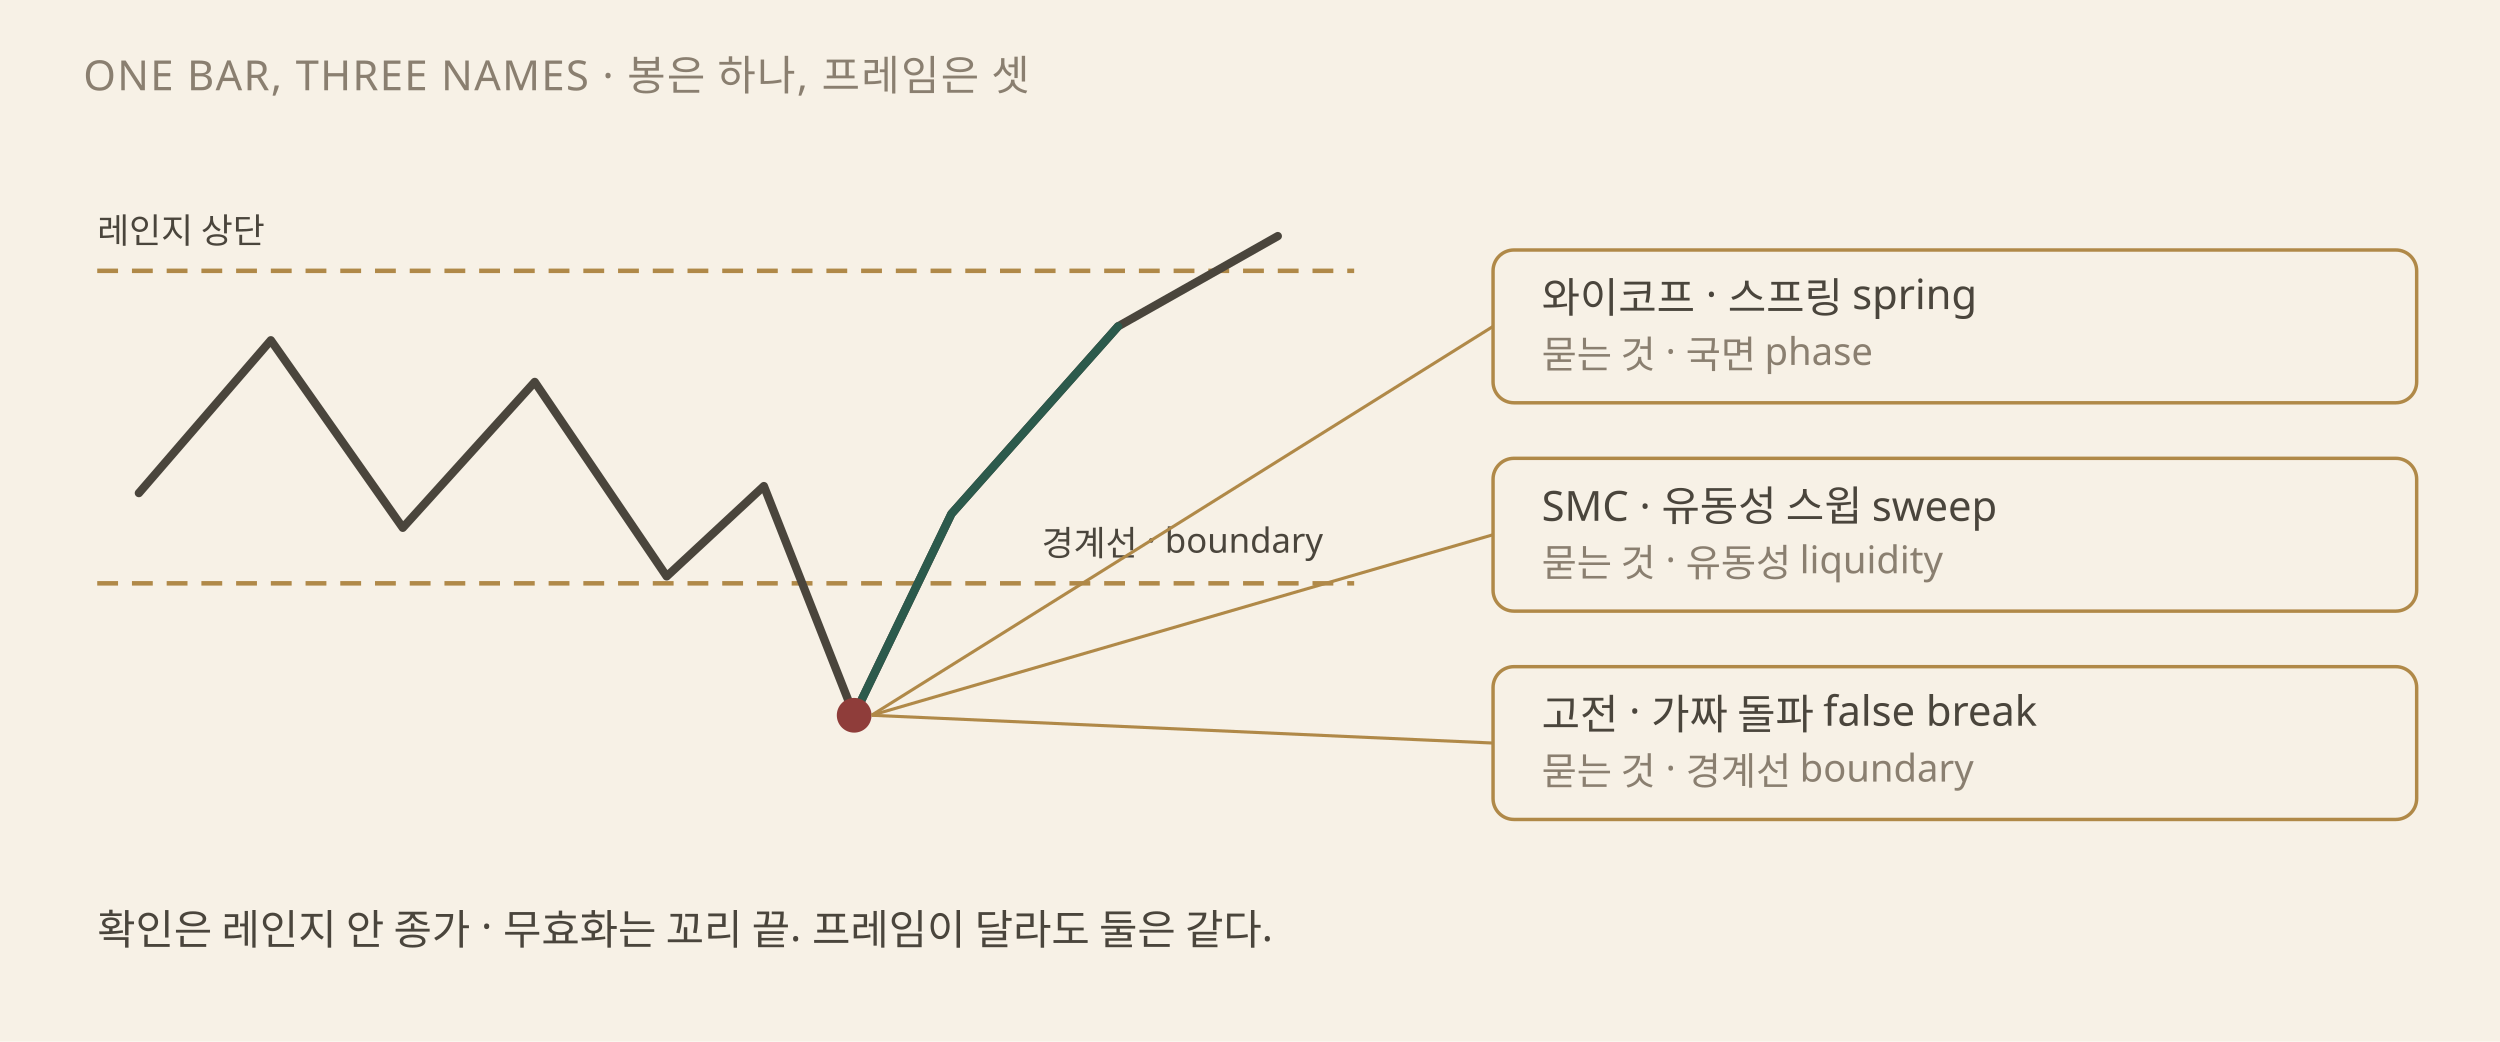
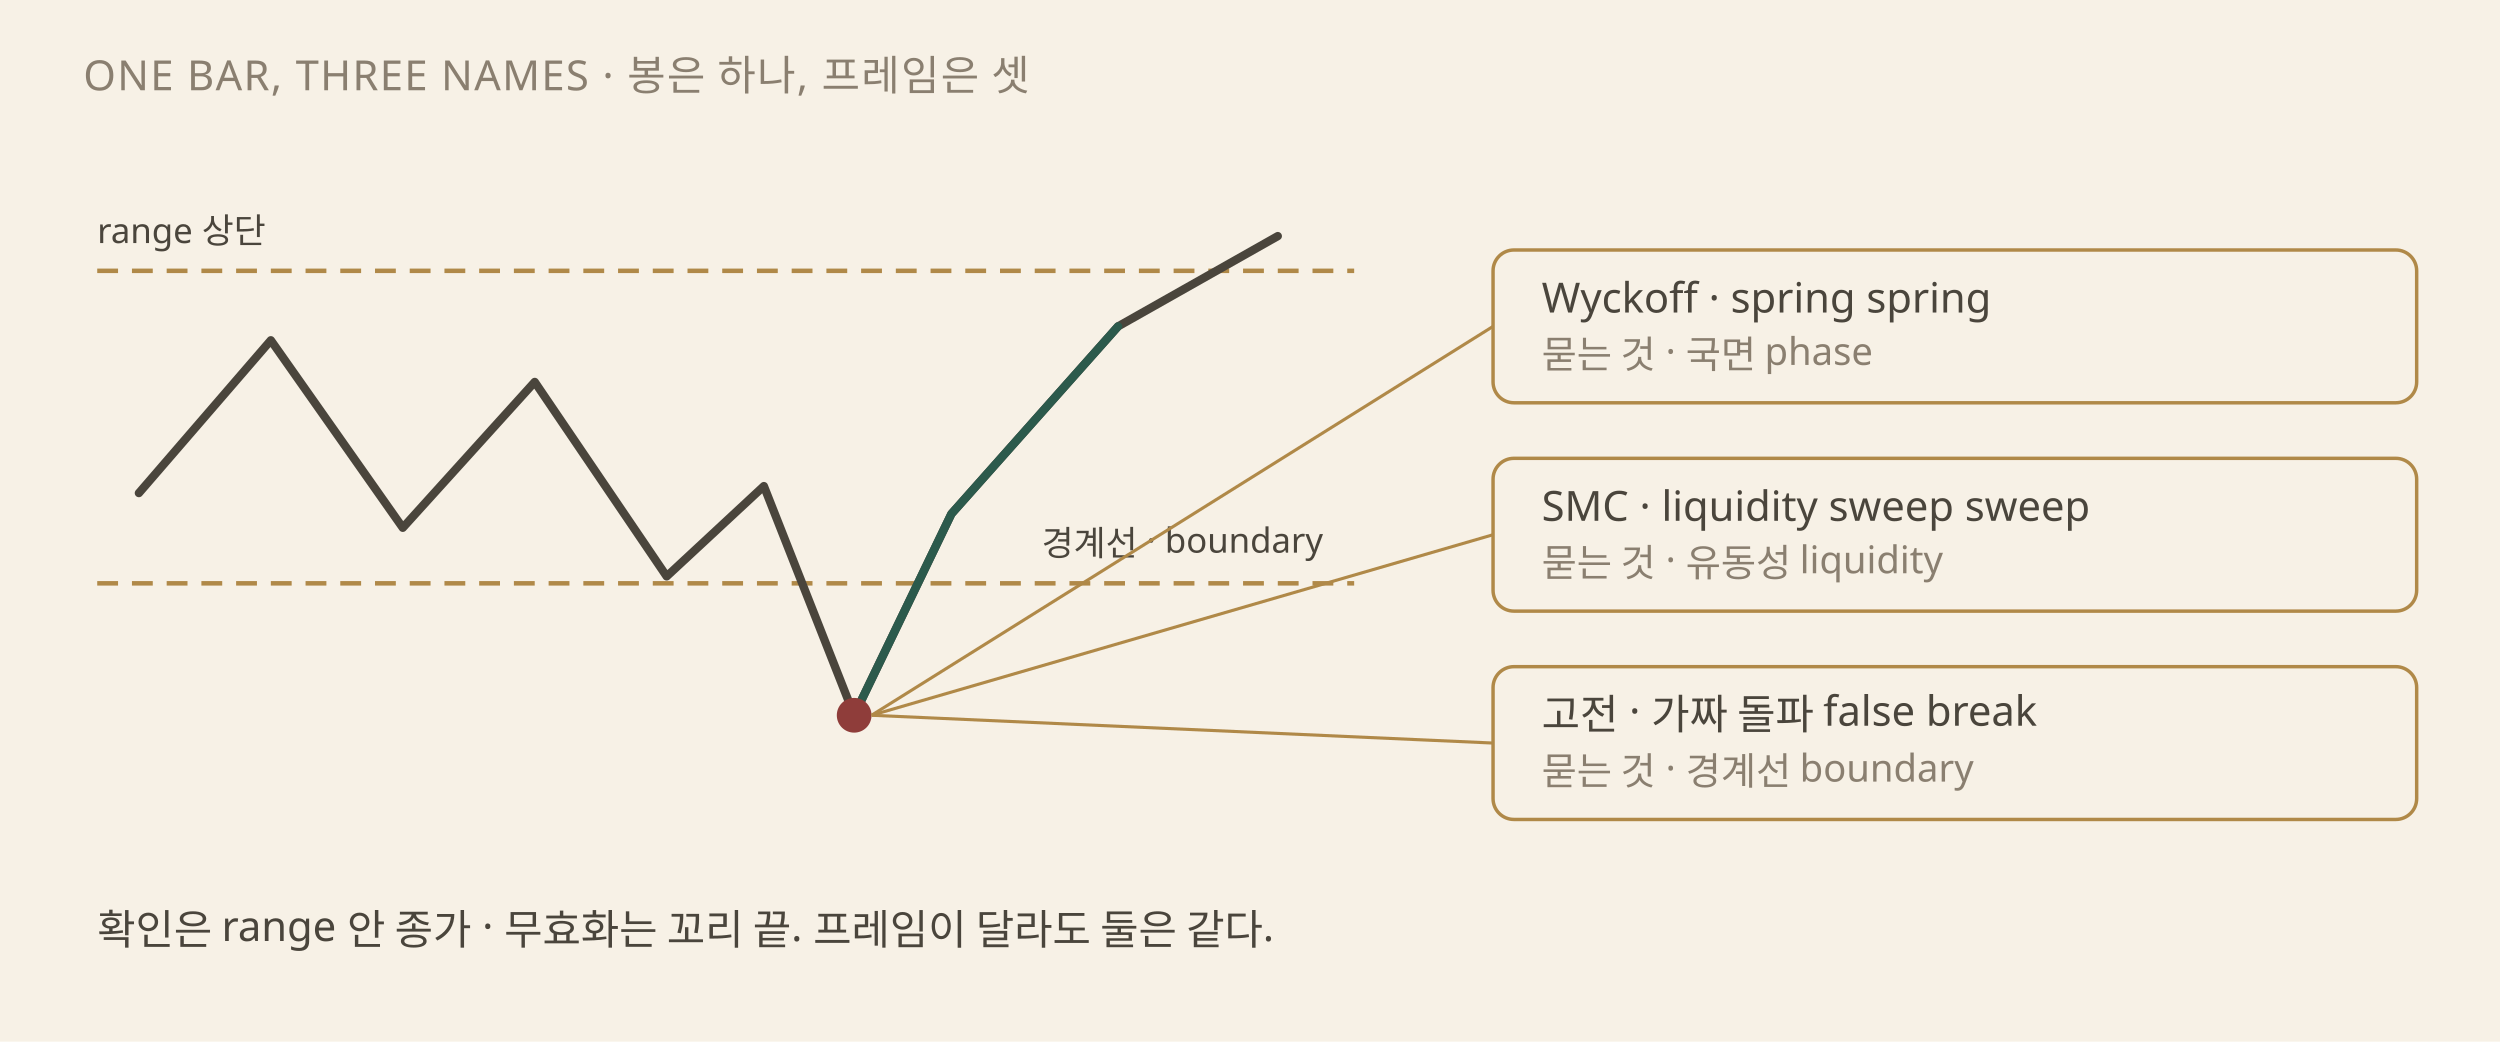
<svg xmlns="http://www.w3.org/2000/svg" viewBox="0 0 720 300" font-family="IBM Plex Sans KR, sans-serif">
  <rect width="720" height="300" fill="#f7f1e6" />
  <text x="24" y="26" font-size="12" fill="#8a7f70" letter-spacing="0.4">ONE BAR, THREE NAMES · 봉은 하나, 프레임은 셋</text>
  <line x1="28" y1="78" x2="390" y2="78" stroke="#b08948" stroke-width="1.3" stroke-dasharray="6 4" />
  <line x1="28" y1="168" x2="390" y2="168" stroke="#b08948" stroke-width="1.3" stroke-dasharray="6 4" />
-   <text x="28" y="70" fill="#4a453c" font-size="10">레인지 상단</text>
+   <text x="28" y="70" fill="#4a453c" font-size="10">range 상단</text>
  <text x="300" y="160" fill="#4a453c" font-size="10">경계선 · boundary</text>
  <path d="M40 142 L78 98 L116 152 L154 110 L192 166 L220 140 L246 206 L274 148 L322 94 L368 68" fill="none" stroke="#4a453c" stroke-width="2.4" stroke-linejoin="round" stroke-linecap="round" />
  <path d="M246 206 L274 148 L322 94" fill="none" stroke="#2c5a4c" stroke-width="2.4" stroke-linejoin="round" stroke-linecap="round" />
  <circle cx="246" cy="206" r="5" fill="#8f3d3a" />
  <line x1="251" y1="206" x2="430" y2="94" stroke="#b08948" stroke-width="0.9" />
  <line x1="251" y1="206" x2="430" y2="154" stroke="#b08948" stroke-width="0.9" />
  <line x1="251" y1="206" x2="430" y2="214" stroke="#b08948" stroke-width="0.9" />
  <rect x="430" y="72" width="266" height="44" rx="6" fill="#f7f1e6" stroke="#b08948" />
-   <text x="444" y="90" fill="#4a453c" font-size="12">와이코프 · 스프링 spring</text>
+   <text x="444" y="90" fill="#4a453c" font-size="12">Wyckoff · spring spring</text>
  <text x="444" y="106" fill="#8a7f70" font-size="11">묻는 것 · 국면 phase</text>
  <rect x="430" y="132" width="266" height="44" rx="6" fill="#f7f1e6" stroke="#b08948" />
-   <text x="444" y="150" fill="#4a453c" font-size="12">SMC · 유동성 스윕 sweep</text>
+   <text x="444" y="150" fill="#4a453c" font-size="12">SMC · liquidity sweep sweep</text>
  <text x="444" y="166" fill="#8a7f70" font-size="11">묻는 것 · 유동성 liquidity</text>
  <rect x="430" y="192" width="266" height="44" rx="6" fill="#f7f1e6" stroke="#b08948" />
  <text x="444" y="210" fill="#4a453c" font-size="12">고전 · 가짜 돌파 false break</text>
  <text x="444" y="226" fill="#8a7f70" font-size="11">묻는 것 · 경계선 boundary</text>
-   <text x="28" y="272" fill="#4a453c" font-size="12">확인은 레인지 안 종가 · 무효화는 꼬리 끝. 프레임이 달라도 둘은 같다.</text>
+   <text x="28" y="272" fill="#4a453c" font-size="12">확인은 range 안 종가 · 무효화는 꼬리 끝. 프레임이 달라도 둘은 같다.</text>
</svg>
